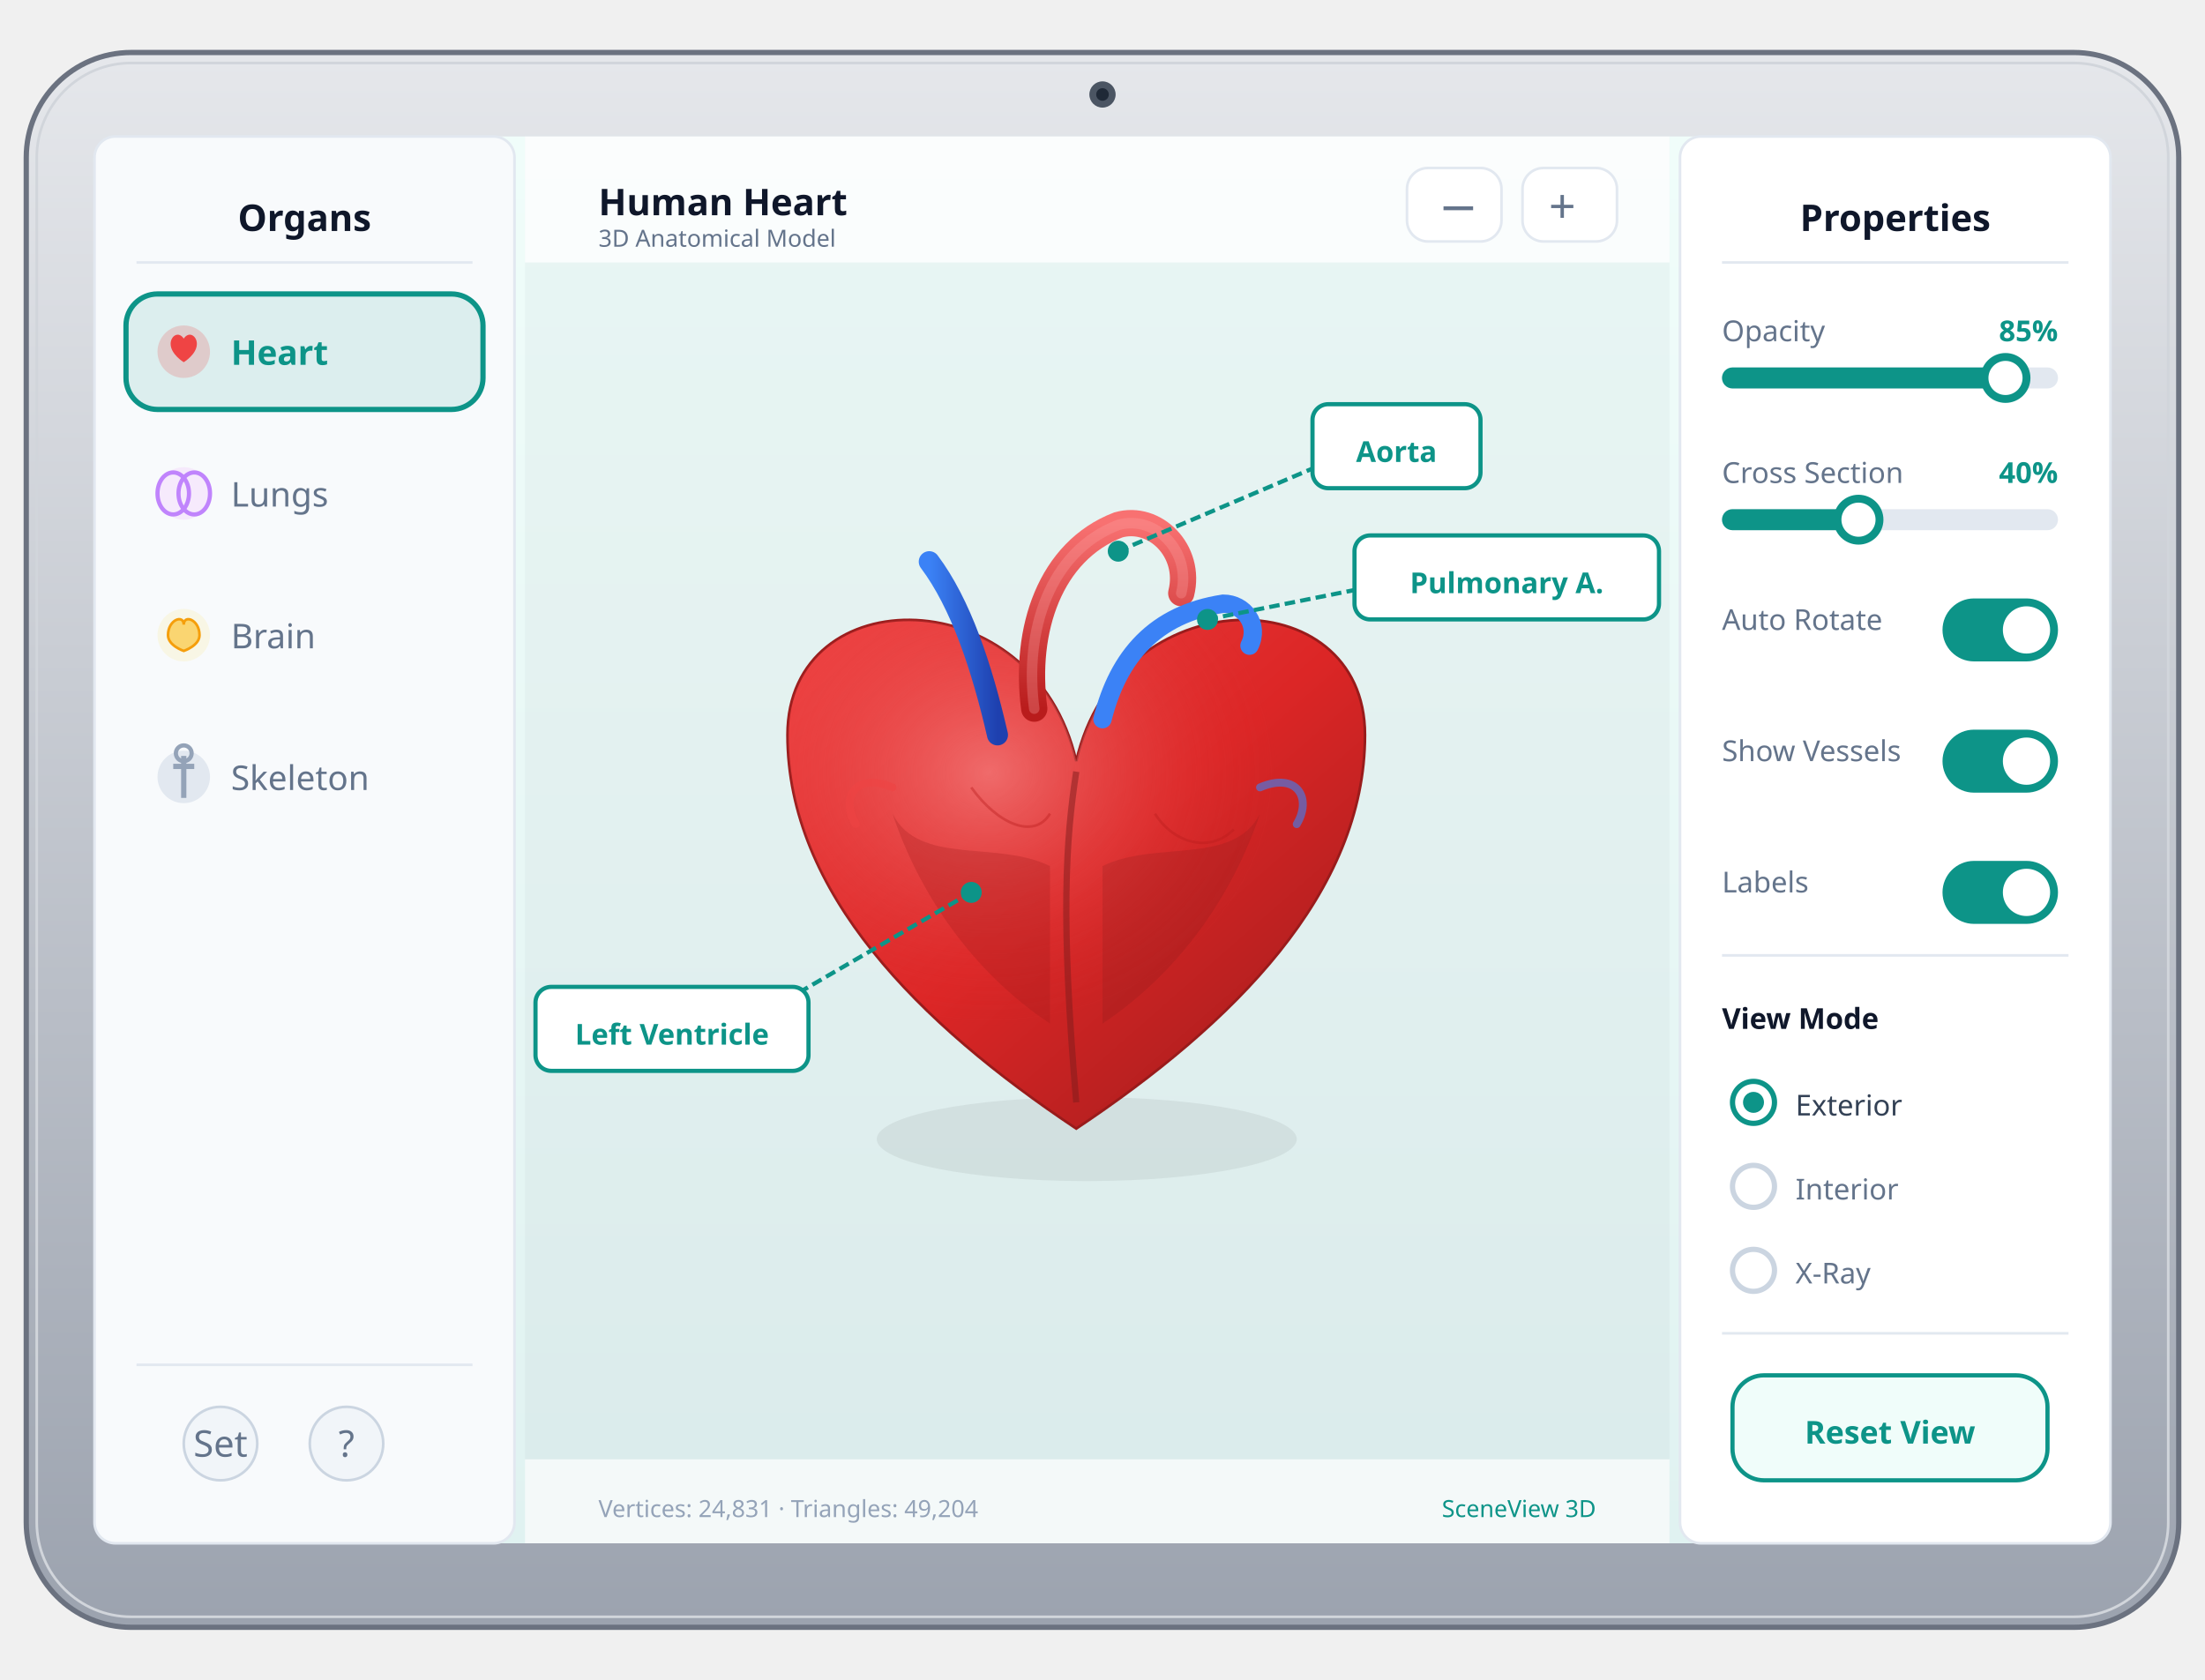
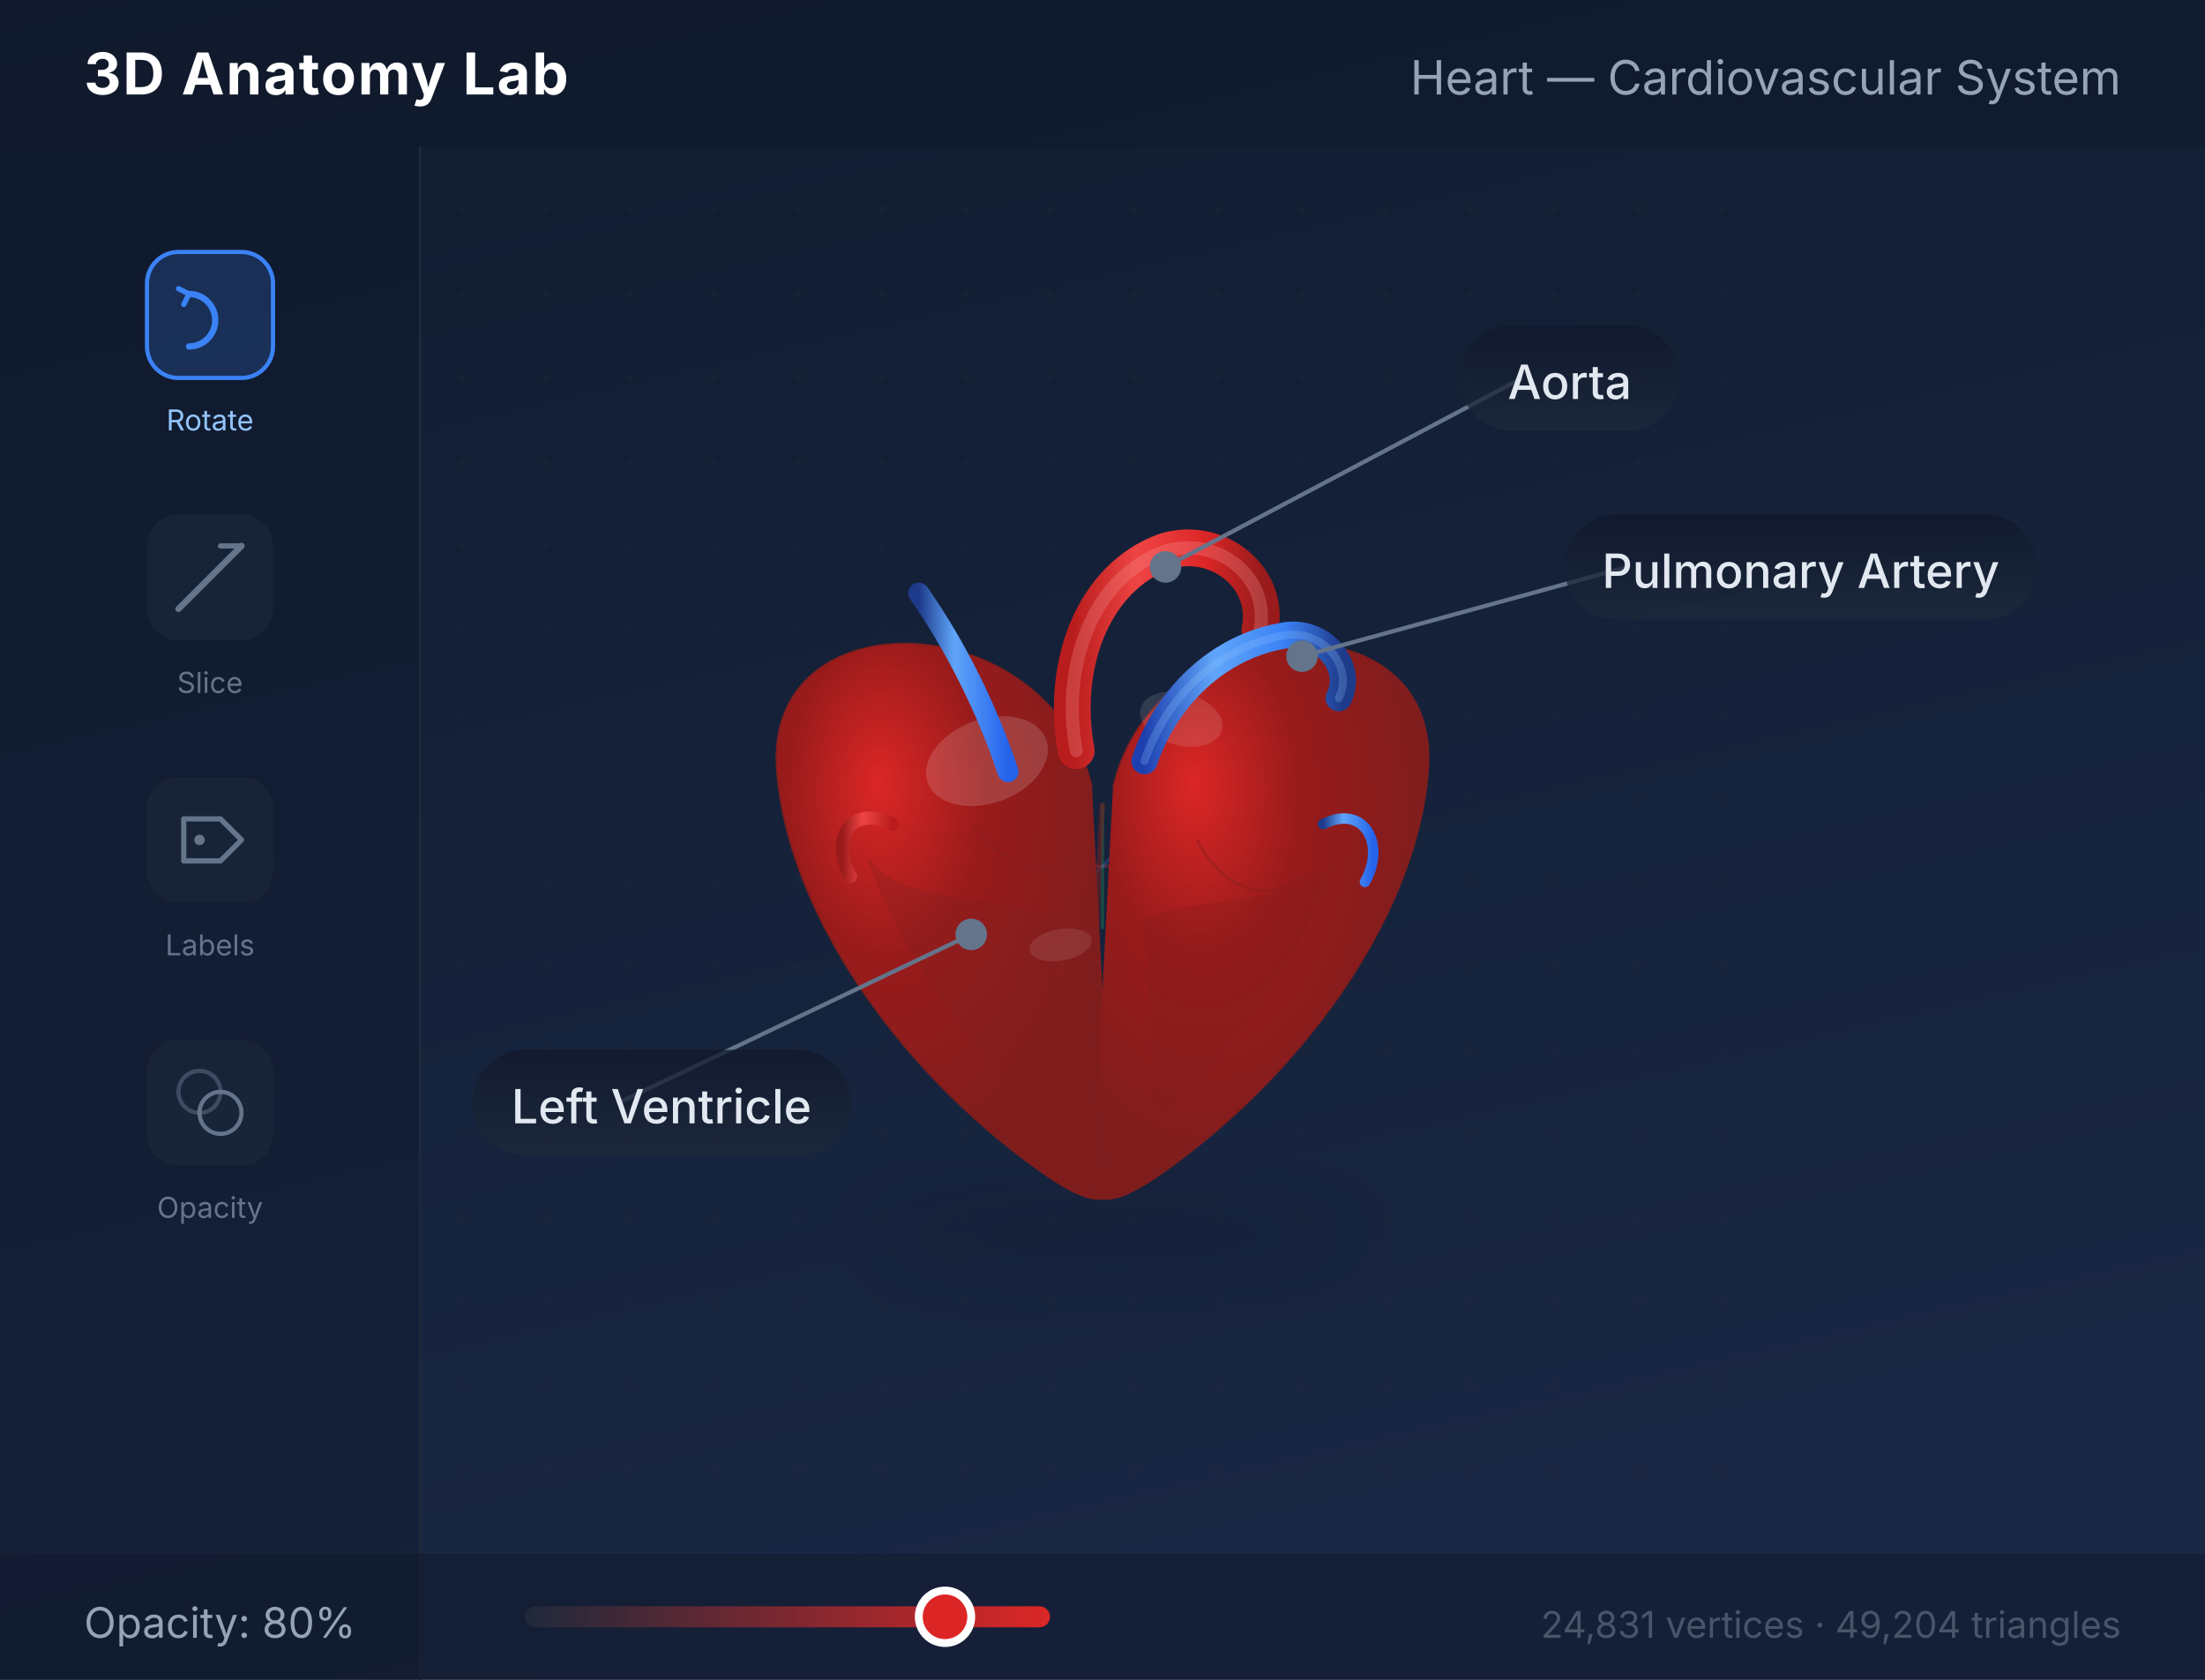
- <svg xmlns="http://www.w3.org/2000/svg" viewBox="0 0 420 320" font-family="system-ui, sans-serif">
+ <svg xmlns="http://www.w3.org/2000/svg" viewBox="0 0 420 320" font-family="'SF Pro Display', 'Inter', system-ui, sans-serif">
  <defs>
-     <linearGradient id="tabletBezel" x1="0" y1="0" x2="0" y2="1">
-       <stop offset="0%" stop-color="#E5E7EB" />
-       <stop offset="100%" stop-color="#9CA3AF" />
+     <linearGradient id="bgGrad" x1="0" y1="0" x2="0.3" y2="1">
+       <stop offset="0%" stop-color="#0F1B2D" />
+       <stop offset="100%" stop-color="#1A2744" />
    </linearGradient>
-     <linearGradient id="heartGrad" x1="0" y1="0" x2="1" y2="1">
-       <stop offset="0%" stop-color="#EF4444" />
-       <stop offset="50%" stop-color="#DC2626" />
+     <radialGradient id="heartBody" cx="0.35" cy="0.3" r="0.65" fx="0.3" fy="0.25">
+       <stop offset="0%" stop-color="#DC2626" />
+       <stop offset="45%" stop-color="#991B1B" />
+       <stop offset="100%" stop-color="#7F1D1D" />
+     </radialGradient>
+     <linearGradient id="aortaGrad" x1="0" y1="0" x2="1" y2="0">
+       <stop offset="0%" stop-color="#B91C1C" />
+       <stop offset="35%" stop-color="#EF4444" />
+       <stop offset="70%" stop-color="#DC2626" />
      <stop offset="100%" stop-color="#991B1B" />
    </linearGradient>
-     <linearGradient id="heartHighlight" x1="0" y1="0" x2="0" y2="1">
-       <stop offset="0%" stop-color="#FCA5A5" stop-opacity="0.6" />
-       <stop offset="100%" stop-color="#EF4444" stop-opacity="0" />
+     <linearGradient id="pulmonaryGrad" x1="0" y1="0" x2="1" y2="0">
+       <stop offset="0%" stop-color="#1E40AF" />
+       <stop offset="35%" stop-color="#60A5FA" />
+       <stop offset="70%" stop-color="#3B82F6" />
+       <stop offset="100%" stop-color="#1E3A8A" />
    </linearGradient>
-     <linearGradient id="aortaGrad" x1="0" y1="0" x2="0" y2="1">
-       <stop offset="0%" stop-color="#F87171" />
+     <linearGradient id="veinRed" x1="0" y1="0" x2="1" y2="0">
+       <stop offset="0%" stop-color="#991B1B" />
+       <stop offset="40%" stop-color="#EF4444" />
      <stop offset="100%" stop-color="#B91C1C" />
    </linearGradient>
-     <linearGradient id="veinGrad" x1="0" y1="0" x2="1" y2="0">
-       <stop offset="0%" stop-color="#3B82F6" />
-       <stop offset="100%" stop-color="#1E40AF" />
+     <linearGradient id="veinBlue" x1="0" y1="0" x2="1" y2="0">
+       <stop offset="0%" stop-color="#1E3A8A" />
+       <stop offset="40%" stop-color="#60A5FA" />
+       <stop offset="100%" stop-color="#2563EB" />
    </linearGradient>
-     <filter id="shadowA" x="-5%" y="-5%" width="110%" height="115%">
-       <feDropShadow dx="0" dy="2" stdDeviation="3" flood-opacity="0.15" />
+     <linearGradient id="opacitySlider" x1="0" y1="0" x2="1" y2="0">
+       <stop offset="0%" stop-color="#DC2626" stop-opacity="0" />
+       <stop offset="100%" stop-color="#DC2626" />
+     </linearGradient>
+     <linearGradient id="labelBg" x1="0" y1="0" x2="0" y2="1">
+       <stop offset="0%" stop-color="#0F172A" stop-opacity="0.75" />
+       <stop offset="100%" stop-color="#1E293B" stop-opacity="0.75" />
+     </linearGradient>
+     <filter id="heartShadow" x="-50%" y="-20%" width="200%" height="160%">
+       <feGaussianBlur in="SourceGraphic" stdDeviation="8" />
    </filter>
-     <filter id="innerGlow">
-       <feGaussianBlur in="SourceAlpha" stdDeviation="2" result="blur" />
-       <feFlood flood-color="#0D9488" flood-opacity="0.3" />
-       <feComposite in2="blur" operator="in" />
-       <feMerge>
-         <feMergeNode />
-         <feMergeNode in="SourceGraphic" />
-       </feMerge>
+     <filter id="btnGlow" x="-30%" y="-30%" width="160%" height="160%">
+       <feGaussianBlur in="SourceGraphic" stdDeviation="2" />
    </filter>
-     <linearGradient id="screenBg" x1="0" y1="0" x2="0" y2="1">
-       <stop offset="0%" stop-color="#F0FDFA" />
-       <stop offset="100%" stop-color="#E0F2F1" />
-     </linearGradient>
-     <radialGradient id="heartShine" cx="0.35" cy="0.3" r="0.5">
-       <stop offset="0%" stop-color="#FCA5A5" stop-opacity="0.5" />
-       <stop offset="100%" stop-color="#DC2626" stop-opacity="0" />
-     </radialGradient>
+     <pattern id="dotGrid" x="0" y="0" width="16" height="16" patternUnits="userSpaceOnUse">
+       <circle cx="8" cy="8" r="0.6" fill="#1E293B" opacity="0.3" />
+     </pattern>
  </defs>
-   <rect x="5" y="10" width="410" height="300" rx="20" ry="20" fill="url(#tabletBezel)" stroke="#6B7280" stroke-width="1" />
-   <rect x="7" y="12" width="406" height="296" rx="18" ry="18" fill="none" stroke="#D1D5DB" stroke-width="0.5" />
-   <circle cx="210" cy="18" r="2.5" fill="#4B5563" />
-   <circle cx="210" cy="18" r="1.2" fill="#1F2937" />
-   <rect x="18" y="26" width="384" height="268" rx="4" fill="url(#screenBg)" />
-   <rect x="18" y="26" width="80" height="268" fill="#F8FAFC" rx="4" />
-   <rect x="18" y="26" width="80" height="268" fill="none" stroke="#E2E8F0" stroke-width="0.5" rx="4" />
-   <text x="58" y="44" text-anchor="middle" font-size="7" font-weight="700" fill="#0F172A">Organs</text>
-   <line x1="26" y1="50" x2="90" y2="50" stroke="#E2E8F0" stroke-width="0.5" />
-   <rect x="24" y="56" width="68" height="22" rx="6" fill="#0D9488" fill-opacity="0.12" />
-   <rect x="24" y="56" width="68" height="22" rx="6" fill="none" stroke="#0D9488" stroke-width="1" />
-   <circle cx="35" cy="67" r="5" fill="#EF4444" fill-opacity="0.2" />
-   <path d="M32.5 65.5 C32.5 64, 34 63, 35 64.5 C36 63, 37.5 64, 37.5 65.5 C37.5 67.5, 35 69, 35 69 C35 69, 32.5 67.5, 32.5 65.5Z" fill="#EF4444" />
-   <text x="44" y="69.5" font-size="6.5" font-weight="600" fill="#0D9488">Heart</text>
-   <rect x="24" y="83" width="68" height="22" rx="6" fill="transparent" />
-   <circle cx="35" cy="94" r="5" fill="#F0ABFC" fill-opacity="0.2" />
-   <ellipse cx="33" cy="94" rx="3" ry="4" fill="none" stroke="#C084FC" stroke-width="0.8" />
-   <ellipse cx="37" cy="94" rx="3" ry="4" fill="none" stroke="#C084FC" stroke-width="0.8" />
-   <text x="44" y="96.5" font-size="6.5" fill="#64748B">Lungs</text>
-   <rect x="24" y="110" width="68" height="22" rx="6" fill="transparent" />
-   <circle cx="35" cy="121" r="5" fill="#FDE68A" fill-opacity="0.2" />
-   <path d="M32 121 C32 118, 35 117, 35 119 C35 117, 38 118, 38 121 C38 123, 35 124, 35 124 C35 124, 32 123, 32 121Z" fill="#FBBF24" fill-opacity="0.6" stroke="#F59E0B" stroke-width="0.5" />
-   <text x="44" y="123.5" font-size="6.5" fill="#64748B">Brain</text>
-   <rect x="24" y="137" width="68" height="22" rx="6" fill="transparent" />
-   <circle cx="35" cy="148" r="5" fill="#E2E8F0" />
-   <line x1="35" y1="144" x2="35" y2="152" stroke="#94A3B8" stroke-width="1" />
-   <line x1="33" y1="146" x2="37" y2="146" stroke="#94A3B8" stroke-width="1" />
-   <circle cx="35" cy="143.5" r="1.5" fill="none" stroke="#94A3B8" stroke-width="0.8" />
-   <text x="44" y="150.5" font-size="6.5" fill="#64748B">Skeleton</text>
-   <line x1="26" y1="260" x2="90" y2="260" stroke="#E2E8F0" stroke-width="0.5" />
-   <circle cx="42" cy="275" r="7" fill="#F1F5F9" stroke="#CBD5E1" stroke-width="0.5" />
-   <text x="42" y="277.5" text-anchor="middle" font-size="7" fill="#64748B">Set</text>
-   <circle cx="66" cy="275" r="7" fill="#F1F5F9" stroke="#CBD5E1" stroke-width="0.5" />
-   <text x="66" y="277.5" text-anchor="middle" font-size="7" fill="#64748B">?</text>
-   <rect x="100" y="26" width="218" height="268" fill="#0F172A" fill-opacity="0.03" />
-   <g transform="translate(205, 155)">
-     <ellipse cx="2" cy="62" rx="40" ry="8" fill="#000" fill-opacity="0.06" />
-     <path d="M0 -10 C-8 -45, -55 -45, -55 -15 C-55 15, -30 40, 0 60 C30 40, 55 15, 55 -15 C55 -45, 8 -45, 0 -10Z" fill="url(#heartGrad)" stroke="#991B1B" stroke-width="0.5" />
-     <path d="M0 -10 C-8 -45, -55 -45, -55 -15 C-55 15, -30 40, 0 60 C30 40, 55 15, 55 -15 C55 -45, 8 -45, 0 -10Z" fill="url(#heartShine)" />
-     <path d="M0 -8 C-2 5, -3 20, 0 55" fill="none" stroke="#7F1D1D" stroke-width="1.2" stroke-opacity="0.5" />
-     <path d="M-5 10 C-15 5, -30 10, -35 0 C-30 15, -20 30, -5 40Z" fill="#991B1B" fill-opacity="0.25" />
-     <path d="M5 10 C15 5, 30 10, 35 0 C30 15, 20 30, 5 40Z" fill="#7F1D1D" fill-opacity="0.2" />
-     <path d="M-8 -20 C-10 -35, -5 -50, 8 -55 C15 -57, 22 -50, 20 -42" fill="none" stroke="url(#aortaGrad)" stroke-width="5" stroke-linecap="round" />
-     <path d="M-8 -20 C-10 -35, -5 -50, 8 -55 C15 -57, 22 -50, 20 -42" fill="none" stroke="#FCA5A5" stroke-width="2" stroke-opacity="0.3" stroke-linecap="round" />
-     <path d="M5 -18 C8 -30, 15 -38, 28 -40 C32 -40, 35 -36, 33 -32" fill="none" stroke="#3B82F6" stroke-width="3.5" stroke-linecap="round" />
-     <path d="M-15 -15 C-18 -28, -22 -40, -28 -48" fill="none" stroke="url(#veinGrad)" stroke-width="4" stroke-linecap="round" />
-     <path d="M-35 -5 C-42 -8, -45 -3, -42 2" fill="none" stroke="#EF4444" stroke-width="1.5" stroke-opacity="0.6" stroke-linecap="round" />
-     <path d="M35 -5 C42 -8, 45 -3, 42 2" fill="none" stroke="#3B82F6" stroke-width="1.5" stroke-opacity="0.6" stroke-linecap="round" />
-     <path d="M-20 -5 C-15 2, -8 5, -5 0" fill="none" stroke="#B91C1C" stroke-width="0.5" stroke-opacity="0.4" />
-     <path d="M15 0 C18 5, 25 8, 30 3" fill="none" stroke="#B91C1C" stroke-width="0.5" stroke-opacity="0.4" />
+   <rect width="420" height="320" fill="url(#bgGrad)" />
+   <rect x="80" y="30" width="260" height="260" fill="url(#dotGrid)" />
+   <rect x="0" y="0" width="420" height="28" fill="#0F172A" opacity="0.5" />
+   <text x="16" y="18" font-size="11" font-weight="700" fill="#FFFFFF" letter-spacing="0.3">3D Anatomy Lab</text>
+   <text x="404" y="18" text-anchor="end" font-size="9" fill="#94A3B8">Heart — Cardiovascular System</text>
+   <rect x="0" y="28" width="80" height="292" fill="#0F172A" opacity="0.4" />
+   <line x1="80" y1="28" x2="80" y2="320" stroke="#1E293B" stroke-width="0.5" />
+   <g transform="translate(28, 48)">
+     <rect x="0" y="0" width="24" height="24" rx="6" fill="#3B82F6" opacity="0.2" />
+     <rect x="0" y="0" width="24" height="24" rx="6" fill="none" stroke="#3B82F6" stroke-width="0.8" />
+     <path d="M8 8 A5 5 0 1 1 8 18" fill="none" stroke="#3B82F6" stroke-width="1.2" stroke-linecap="round" />
+     <path d="M6 7 L8 8 L7 10" fill="none" stroke="#3B82F6" stroke-width="1" stroke-linecap="round" stroke-linejoin="round" />
+     <text x="12" y="34" text-anchor="middle" font-size="5.5" fill="#93C5FD">Rotate</text>
  </g>
-   <line x1="185" y1="170" x2="142" y2="195" stroke="#0D9488" stroke-width="0.8" stroke-dasharray="2,1" />
-   <circle cx="185" cy="170" r="2" fill="#0D9488" />
-   <rect x="102" y="188" width="52" height="16" rx="3" fill="white" stroke="#0D9488" stroke-width="0.8" />
-   <text x="128" y="199" text-anchor="middle" font-size="5.5" font-weight="600" fill="#0D9488">Left Ventricle</text>
-   <line x1="213" y1="105" x2="260" y2="85" stroke="#0D9488" stroke-width="0.8" stroke-dasharray="2,1" />
-   <circle cx="213" cy="105" r="2" fill="#0D9488" />
-   <rect x="250" y="77" width="32" height="16" rx="3" fill="white" stroke="#0D9488" stroke-width="0.8" />
-   <text x="266" y="88" text-anchor="middle" font-size="5.5" font-weight="600" fill="#0D9488">Aorta</text>
-   <line x1="230" y1="118" x2="270" y2="110" stroke="#0D9488" stroke-width="0.8" stroke-dasharray="2,1" />
-   <circle cx="230" cy="118" r="2" fill="#0D9488" />
-   <rect x="258" y="102" width="58" height="16" rx="3" fill="white" stroke="#0D9488" stroke-width="0.8" />
-   <text x="287" y="113" text-anchor="middle" font-size="5.5" font-weight="600" fill="#0D9488">Pulmonary A.</text>
-   <rect x="320" y="26" width="82" height="268" fill="white" rx="4" />
-   <rect x="320" y="26" width="82" height="268" fill="none" stroke="#E2E8F0" stroke-width="0.5" rx="4" />
-   <text x="361" y="44" text-anchor="middle" font-size="7" font-weight="700" fill="#0F172A">Properties</text>
-   <line x1="328" y1="50" x2="394" y2="50" stroke="#E2E8F0" stroke-width="0.5" />
-   <text x="328" y="65" font-size="5.5" fill="#64748B">Opacity</text>
-   <text x="392" y="65" text-anchor="end" font-size="5.5" font-weight="600" fill="#0D9488">85%</text>
-   <rect x="328" y="70" width="64" height="4" rx="2" fill="#E2E8F0" />
-   <rect x="328" y="70" width="54" height="4" rx="2" fill="#0D9488" />
-   <circle cx="382" cy="72" r="4" fill="white" stroke="#0D9488" stroke-width="1.5" />
-   <text x="328" y="92" font-size="5.5" fill="#64748B">Cross Section</text>
-   <text x="392" y="92" text-anchor="end" font-size="5.5" font-weight="600" fill="#0D9488">40%</text>
-   <rect x="328" y="97" width="64" height="4" rx="2" fill="#E2E8F0" />
-   <rect x="328" y="97" width="26" height="4" rx="2" fill="#0D9488" />
-   <circle cx="354" cy="99" r="4" fill="white" stroke="#0D9488" stroke-width="1.5" />
-   <text x="328" y="120" font-size="5.5" fill="#64748B">Auto Rotate</text>
-   <rect x="370" y="114" width="22" height="12" rx="6" fill="#0D9488" />
-   <circle cx="386" cy="120" r="4.5" fill="white" />
-   <text x="328" y="145" font-size="5.5" fill="#64748B">Show Vessels</text>
-   <rect x="370" y="139" width="22" height="12" rx="6" fill="#0D9488" />
-   <circle cx="386" cy="145" r="4.5" fill="white" />
-   <text x="328" y="170" font-size="5.5" fill="#64748B">Labels</text>
-   <rect x="370" y="164" width="22" height="12" rx="6" fill="#0D9488" />
-   <circle cx="386" cy="170" r="4.5" fill="white" />
-   <line x1="328" y1="182" x2="394" y2="182" stroke="#E2E8F0" stroke-width="0.5" />
-   <text x="328" y="196" font-size="5.5" font-weight="600" fill="#0F172A">View Mode</text>
-   <circle cx="334" cy="210" r="4" fill="none" stroke="#0D9488" stroke-width="1" />
-   <circle cx="334" cy="210" r="2" fill="#0D9488" />
-   <text x="342" y="212.5" font-size="5.5" fill="#334155">Exterior</text>
-   <circle cx="334" cy="226" r="4" fill="none" stroke="#CBD5E1" stroke-width="1" />
-   <text x="342" y="228.5" font-size="5.5" fill="#64748B">Interior</text>
-   <circle cx="334" cy="242" r="4" fill="none" stroke="#CBD5E1" stroke-width="1" />
-   <text x="342" y="244.5" font-size="5.5" fill="#64748B">X-Ray</text>
-   <line x1="328" y1="254" x2="394" y2="254" stroke="#E2E8F0" stroke-width="0.5" />
-   <rect x="330" y="262" width="60" height="20" rx="6" fill="#F0FDFA" stroke="#0D9488" stroke-width="0.8" />
-   <text x="360" y="275" text-anchor="middle" font-size="6" font-weight="600" fill="#0D9488">Reset View</text>
-   <rect x="100" y="26" width="218" height="24" fill="white" fill-opacity="0.8" />
-   <text x="114" y="41" font-size="7" font-weight="700" fill="#0F172A">Human Heart</text>
-   <text x="114" y="47" font-size="4.5" fill="#64748B">3D Anatomical Model</text>
-   <g transform="translate(290, 32)">
-     <rect x="0" y="0" width="18" height="14" rx="4" fill="white" stroke="#E2E8F0" stroke-width="0.5" />
-     <text x="5" y="10.5" font-size="9" fill="#64748B">+</text>
-     <rect x="0" y="0" width="18" height="14" rx="4" fill="none" />
+   <g transform="translate(28, 98)">
+     <rect x="0" y="0" width="24" height="24" rx="6" fill="#1E293B" opacity="0.5" />
+     <line x1="6" y1="18" x2="18" y2="6" stroke="#64748B" stroke-width="1.2" stroke-linecap="round" />
+     <line x1="14" y1="6" x2="18" y2="6" stroke="#64748B" stroke-width="1" stroke-linecap="round" />
+     <text x="12" y="34" text-anchor="middle" font-size="5.5" fill="#64748B">Slice</text>
  </g>
-   <g transform="translate(268, 32)">
-     <rect x="0" y="0" width="18" height="14" rx="4" fill="white" stroke="#E2E8F0" stroke-width="0.5" />
-     <text x="6" y="10.5" font-size="9" fill="#64748B">−</text>
+   <g transform="translate(28, 148)">
+     <rect x="0" y="0" width="24" height="24" rx="6" fill="#1E293B" opacity="0.5" />
+     <path d="M7 8 L14 8 L18 12 L14 16 L7 16 Z" fill="none" stroke="#64748B" stroke-width="1" stroke-linejoin="round" />
+     <circle cx="10" cy="12" r="1" fill="#64748B" />
+     <text x="12" y="34" text-anchor="middle" font-size="5.5" fill="#64748B">Labels</text>
  </g>
-   <rect x="100" y="278" width="218" height="16" fill="white" fill-opacity="0.7" />
-   <text x="114" y="289" font-size="4.5" fill="#94A3B8">Vertices: 24,831 · Triangles: 49,204</text>
-   <text x="304" y="289" text-anchor="end" font-size="4.5" fill="#0D9488">SceneView 3D</text>
+   <g transform="translate(28, 198)">
+     <rect x="0" y="0" width="24" height="24" rx="6" fill="#1E293B" opacity="0.5" />
+     <circle cx="10" cy="10" r="4" fill="none" stroke="#64748B" stroke-width="0.8" opacity="0.5" />
+     <circle cx="14" cy="14" r="4" fill="none" stroke="#64748B" stroke-width="0.8" />
+     <text x="12" y="34" text-anchor="middle" font-size="5.5" fill="#64748B">Opacity</text>
+   </g>
+   <ellipse cx="212" cy="235" rx="50" ry="10" fill="#000" opacity="0.1" filter="url(#heartShadow)" />
+   <g transform="translate(210, 165)">
+     <line x1="-12" y1="0" x2="12" y2="0" stroke="#EF4444" stroke-width="0.6" opacity="0.25" />
+     <line x1="0" y1="-12" x2="0" y2="12" stroke="#22C55E" stroke-width="0.6" opacity="0.25" />
+     <line x1="-8" y1="8" x2="8" y2="-8" stroke="#3B82F6" stroke-width="0.6" opacity="0.25" />
+     <path d="M-2,-15 C-10,-50 -65,-52 -62,-18 C-60,8 -40,38 -12,58 C-5,63 0,65 2,62" fill="url(#heartBody)" stroke="#7F1D1D" stroke-width="0.3" />
+     <path d="M2,-15 C10,-50 65,-52 62,-18 C60,8 40,38 12,58 C5,63 0,65 -2,62" fill="url(#heartBody)" stroke="#7F1D1D" stroke-width="0.3" />
+     <path d="M0,-12 C-1,5 -2,25 0,58" fill="none" stroke="#7F1D1D" stroke-width="1" opacity="0.5" />
+     <path d="M-8,10 C-20,5 -38,8 -45,-2 C-38,18 -25,35 -10,48 Z" fill="#7F1D1D" opacity="0.3" />
+     <path d="M8,10 C20,5 38,8 45,-2 C38,18 25,35 10,48 Z" fill="#7F1D1D" opacity="0.25" />
+     <path d="M-25,-8 C-18,0 -10,4 -5,-2" fill="none" stroke="#7F1D1D" stroke-width="0.5" opacity="0.4" />
+     <path d="M18,-5 C22,3 30,8 38,2" fill="none" stroke="#7F1D1D" stroke-width="0.5" opacity="0.4" />
+     <path d="M-15,20 C-8,25 -2,22 5,18" fill="none" stroke="#7F1D1D" stroke-width="0.5" opacity="0.35" />
+     <ellipse cx="-22" cy="-20" rx="12" ry="8" fill="#FFFFFF" opacity="0.15" transform="rotate(-20,-22,-20)" />
+     <ellipse cx="15" cy="-28" rx="8" ry="5" fill="#FFFFFF" opacity="0.12" transform="rotate(15,15,-28)" />
+     <ellipse cx="-8" cy="15" rx="6" ry="3" fill="#FFFFFF" opacity="0.1" transform="rotate(-10,-8,15)" />
+     <path d="M-5,-22 C-8,-38 -2,-55 12,-60 C22,-63 32,-55 30,-45" fill="none" stroke="url(#aortaGrad)" stroke-width="7" stroke-linecap="round" />
+     <path d="M-5,-22 C-8,-38 -2,-55 12,-60 C22,-63 32,-55 30,-45" fill="none" stroke="#FCA5A5" stroke-width="2.5" stroke-opacity="0.25" stroke-linecap="round" />
+     <path d="M8,-20 C12,-32 22,-42 35,-44 C42,-45 48,-38 45,-32" fill="none" stroke="url(#pulmonaryGrad)" stroke-width="5" stroke-linecap="round" />
+     <path d="M8,-20 C12,-32 22,-42 35,-44 C42,-45 48,-38 45,-32" fill="none" stroke="#93C5FD" stroke-width="1.5" stroke-opacity="0.25" stroke-linecap="round" />
+     <path d="M-18,-18 C-22,-30 -28,-42 -35,-52" fill="none" stroke="url(#veinBlue)" stroke-width="4" stroke-linecap="round" />
+     <path d="M-40,-8 C-48,-12 -52,-5 -48,2" fill="none" stroke="url(#veinRed)" stroke-width="2.5" stroke-linecap="round" />
+     <path d="M42,-8 C50,-12 54,-4 50,3" fill="none" stroke="url(#veinBlue)" stroke-width="2" stroke-linecap="round" />
+   </g>
+   <line x1="222" y1="108" x2="290" y2="72" stroke="#64748B" stroke-width="0.8" />
+   <circle cx="222" cy="108" r="3" fill="#64748B" />
+   <rect x="278" y="62" width="42" height="20" rx="10" fill="url(#labelBg)" />
+   <text x="299" y="76" text-anchor="middle" font-size="9" font-weight="500" fill="#E2E8F0">Aorta</text>
+   <line x1="185" y1="178" x2="118" y2="210" stroke="#64748B" stroke-width="0.8" />
+   <circle cx="185" cy="178" r="3" fill="#64748B" />
+   <rect x="90" y="200" width="72" height="20" rx="10" fill="url(#labelBg)" />
+   <text x="126" y="214" text-anchor="middle" font-size="9" font-weight="500" fill="#E2E8F0">Left Ventricle</text>
+   <line x1="248" y1="125" x2="310" y2="108" stroke="#64748B" stroke-width="0.8" />
+   <circle cx="248" cy="125" r="3" fill="#64748B" />
+   <rect x="298" y="98" width="90" height="20" rx="10" fill="url(#labelBg)" />
+   <text x="343" y="112" text-anchor="middle" font-size="9" font-weight="500" fill="#E2E8F0">Pulmonary Artery</text>
+   <rect x="0" y="296" width="420" height="24" fill="#0F172A" opacity="0.5" />
+   <text x="16" y="312" font-size="8" fill="#94A3B8">Opacity: 80%</text>
+   <rect x="100" y="306" width="100" height="4" rx="2" fill="#1E293B" />
+   <rect x="100" y="306" width="100" height="4" rx="2" fill="url(#opacitySlider)" />
+   <circle cx="180" cy="308" r="5" fill="#DC2626" stroke="#FFFFFF" stroke-width="1.5" />
+   <text x="404" y="312" text-anchor="end" font-size="7" fill="#475569">24,831 vertices · 49,204 triangles</text>
</svg>
